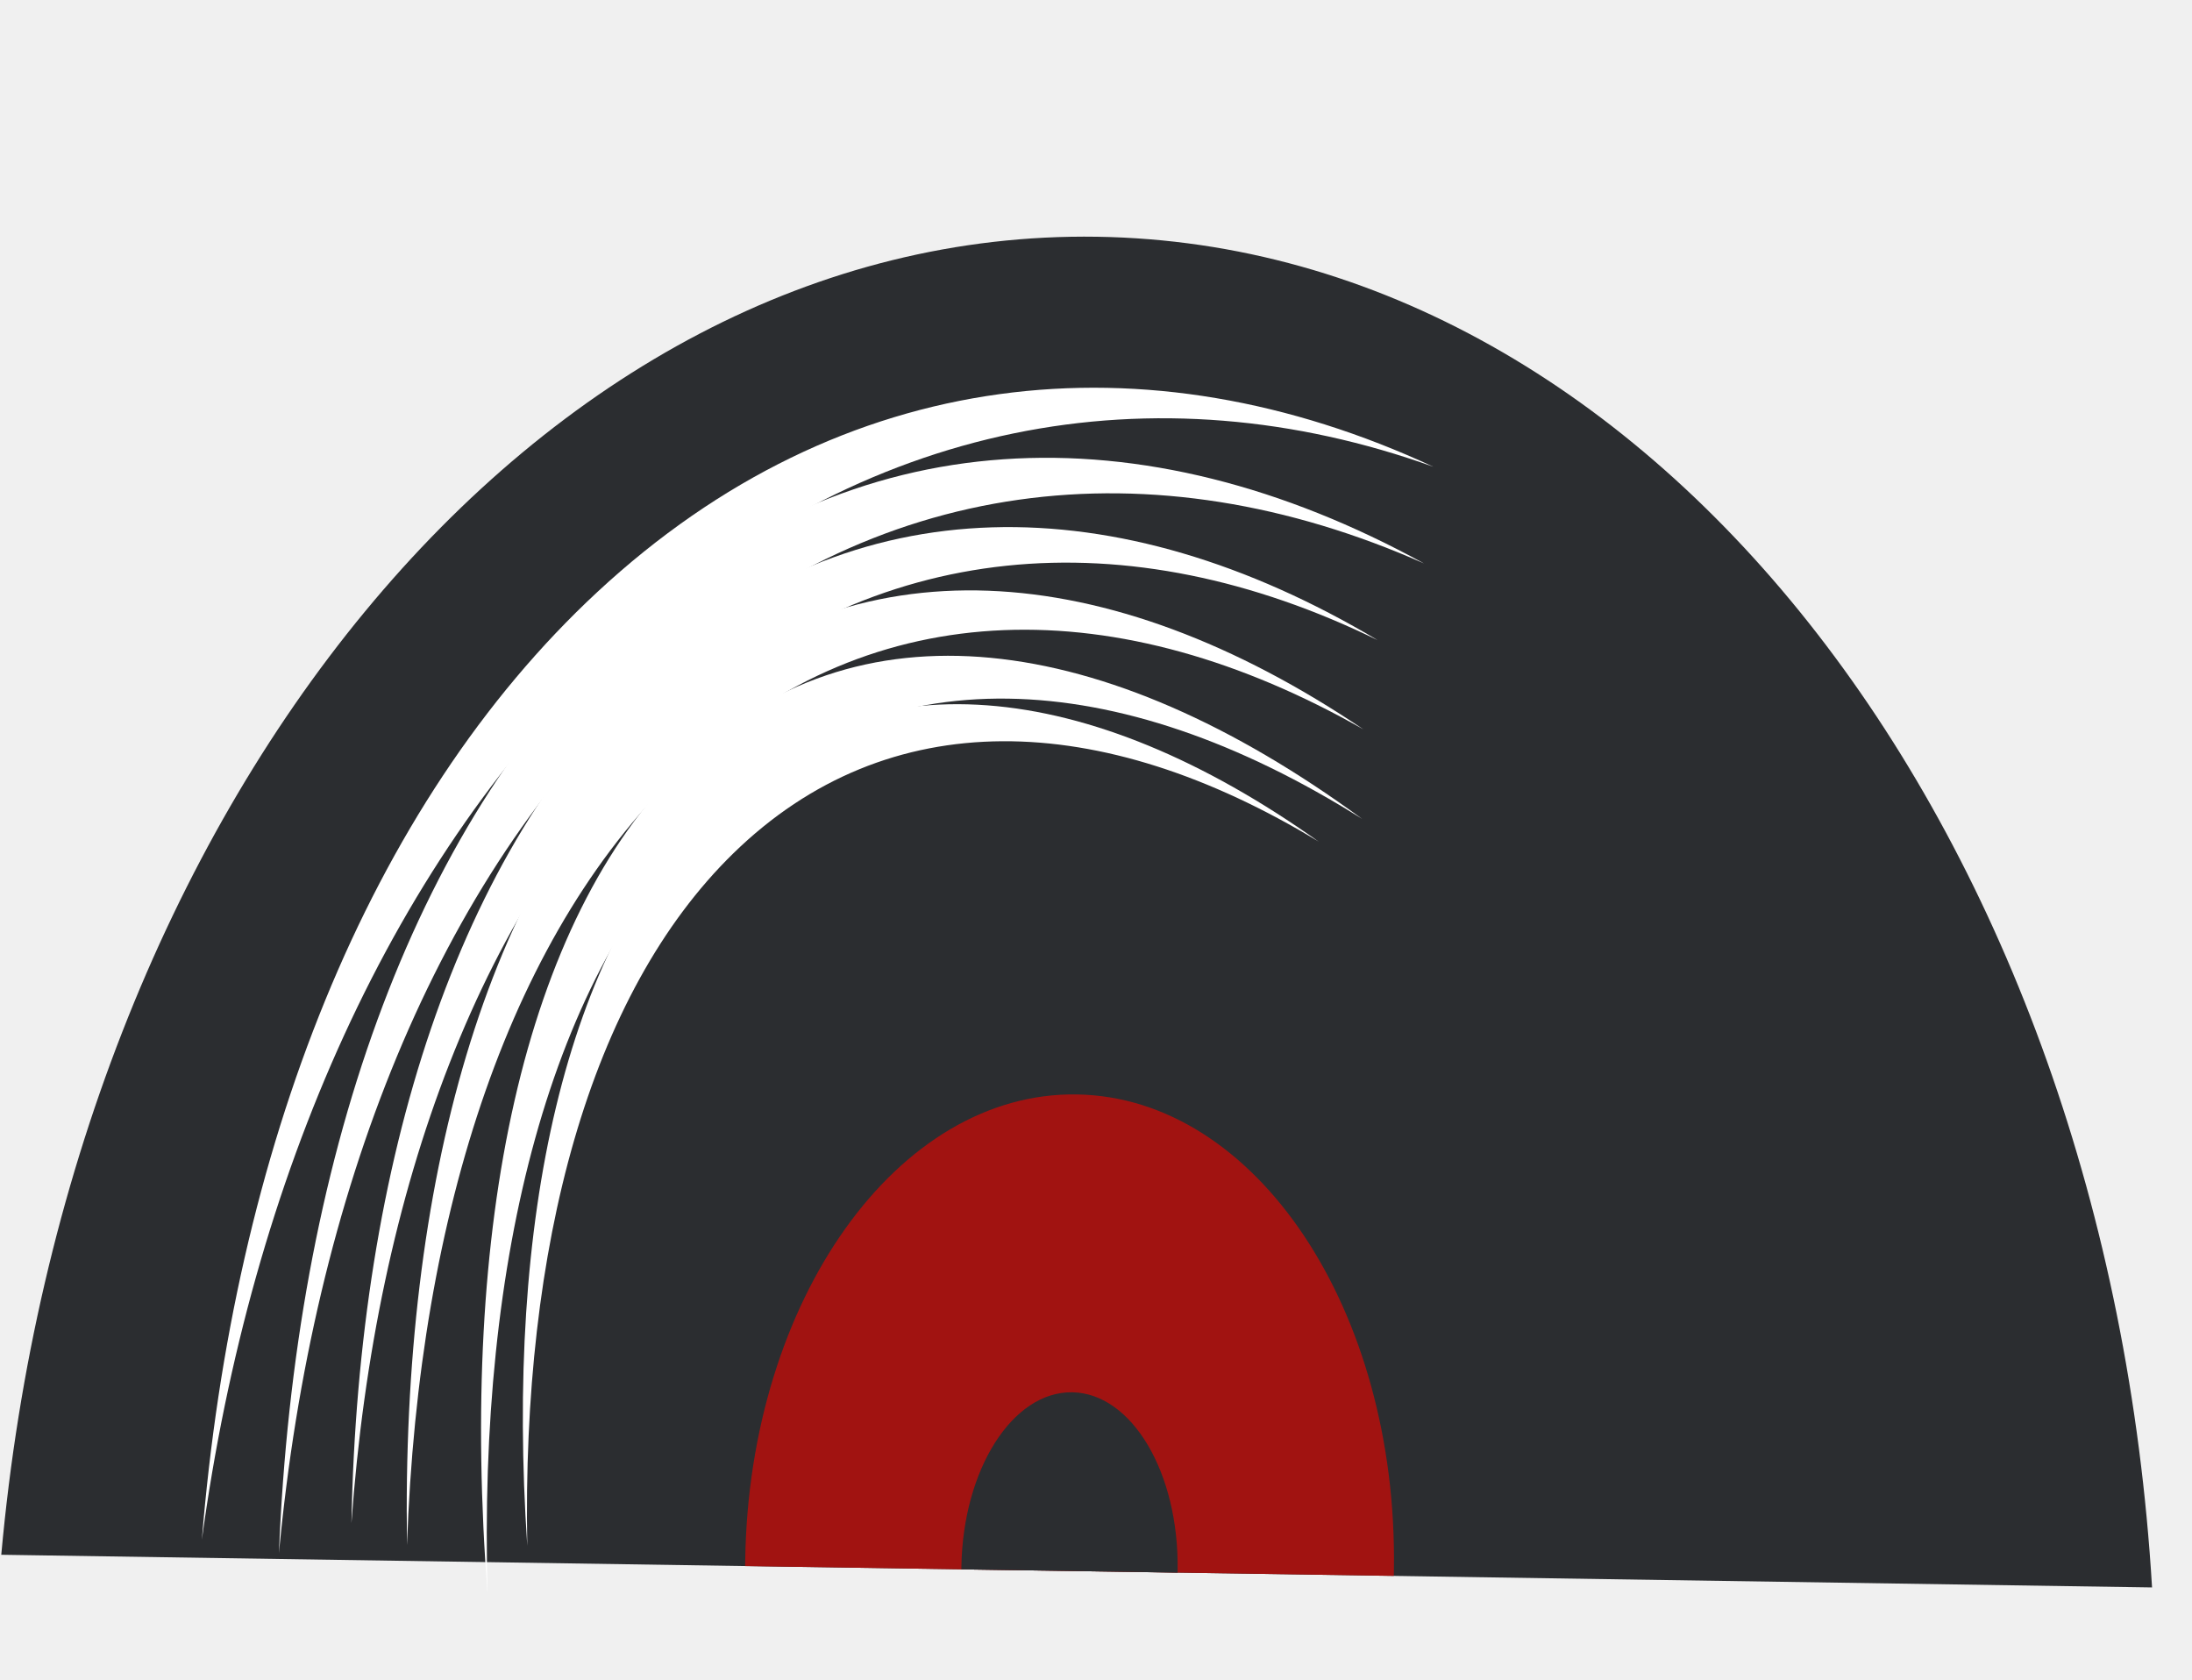
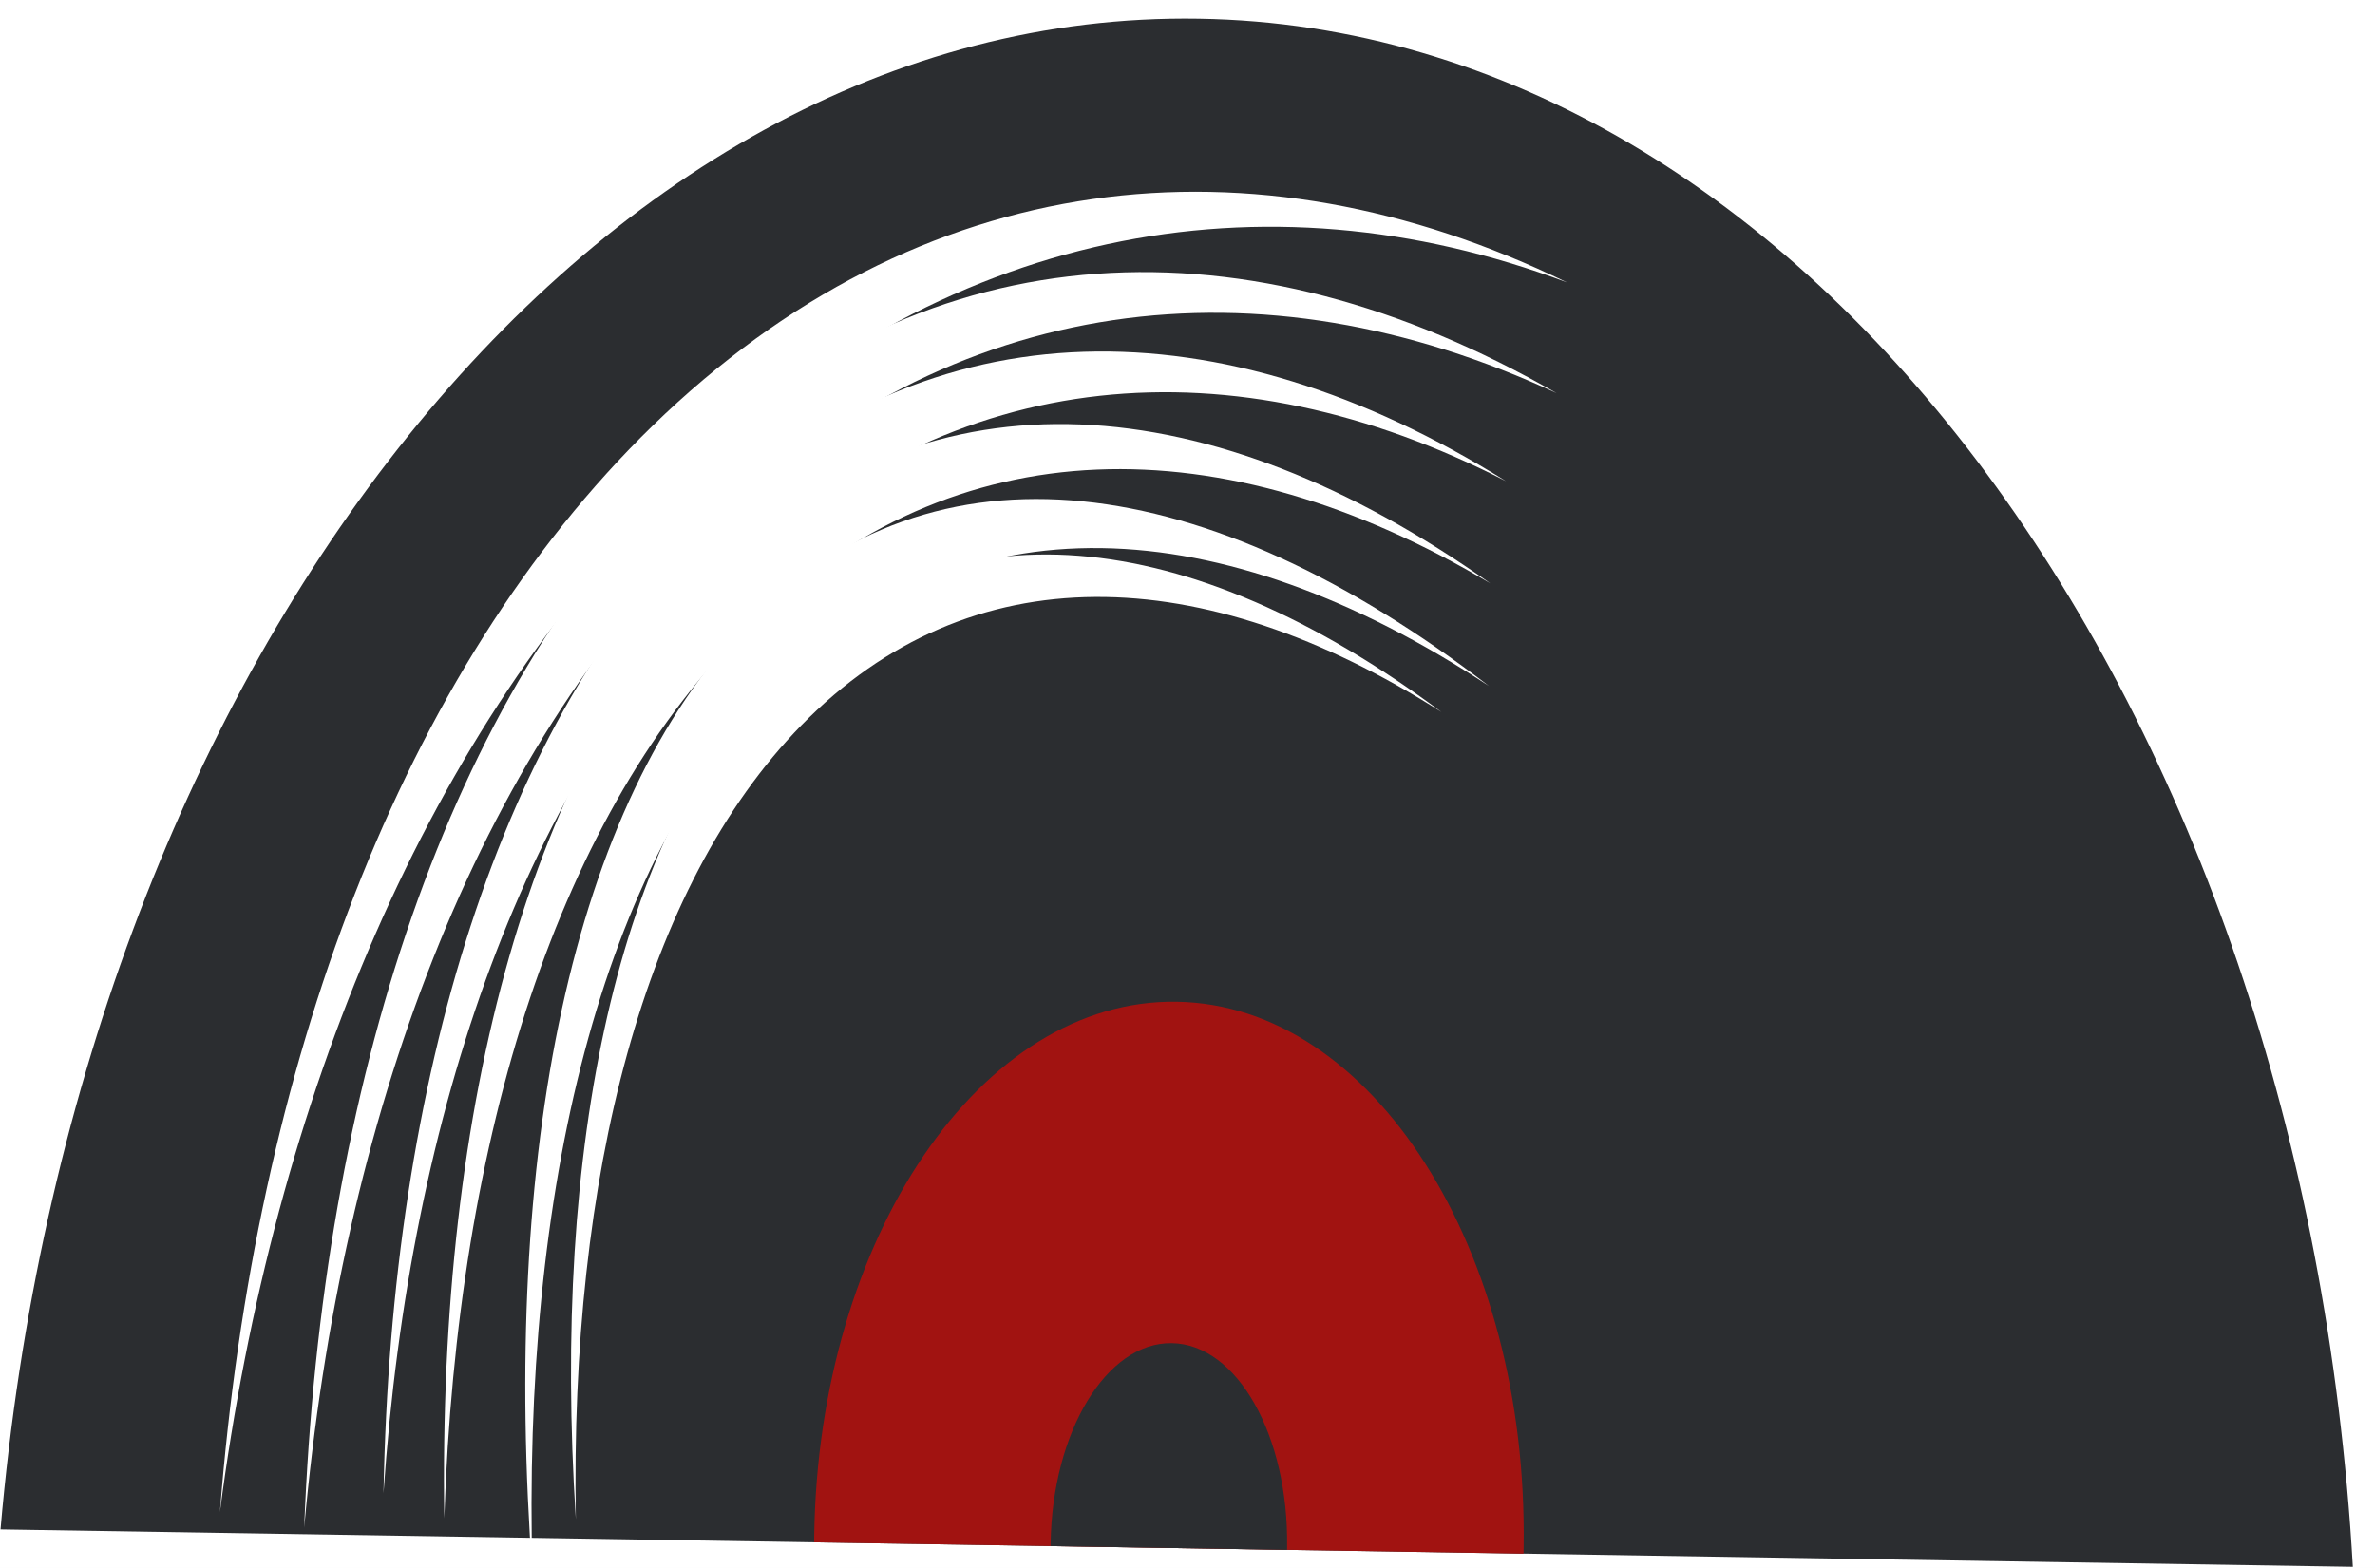
- <svg xmlns="http://www.w3.org/2000/svg" width="107" height="82" viewBox="0 0 107 82" fill="none">
-   <g clip-path="url(#clip0)">
-     <path fill-rule="evenodd" clip-rule="evenodd" d="M0.062 75.892L105.05 77.487C102.86 40.85 80.839 11.971 53.545 11.556C26.251 11.142 3.364 39.339 0.062 75.892Z" fill="#2B2D30" />
-     <path fill-rule="evenodd" clip-rule="evenodd" d="M69.971 22.785C55.948 16.271 41.105 17.808 29.164 28.892C17.939 39.311 11.389 56.209 9.854 75.154C12.257 57.517 19.181 41.69 30.237 31.428C42.092 20.424 56.429 17.923 69.971 22.785Z" fill="white" />
-     <path fill-rule="evenodd" clip-rule="evenodd" d="M69.511 27.503C55.77 19.949 41.54 20.427 30.463 30.709C20.05 40.375 14.381 56.887 13.615 75.817C15.266 58.264 21.336 42.855 31.592 33.335C42.589 23.128 56.295 21.644 69.511 27.503Z" fill="white" />
-     <path fill-rule="evenodd" clip-rule="evenodd" d="M67.253 31.25C54.563 23.683 41.581 23.606 31.667 32.809C22.347 41.46 17.489 56.686 17.155 74.353C18.324 58.006 23.568 43.826 32.748 35.305C42.59 26.169 55.075 25.287 67.253 31.25Z" fill="white" />
-     <path fill-rule="evenodd" clip-rule="evenodd" d="M66.554 35.602C54.085 27.183 41.597 26.243 32.382 34.797C23.719 42.838 19.576 57.758 19.869 75.423C20.425 59.135 24.976 45.288 33.508 37.368C42.657 28.876 54.633 28.823 66.554 35.602Z" fill="white" />
-     <path fill-rule="evenodd" clip-rule="evenodd" d="M66.493 39.974C53.904 30.751 41.763 29.117 33.379 37.298C25.498 44.988 22.419 59.905 23.803 77.85C23.326 61.349 26.867 47.542 34.629 39.968C42.952 31.847 54.537 32.445 66.493 39.974Z" fill="white" />
-     <path fill-rule="evenodd" clip-rule="evenodd" d="M64.371 41.082C53.171 33.123 42.3 31.892 34.706 39.302C27.567 46.267 24.666 59.561 25.738 75.46C25.466 60.826 28.77 48.51 35.801 41.649C43.341 34.293 53.722 34.615 64.371 41.082Z" fill="white" />
-     <path fill-rule="evenodd" clip-rule="evenodd" d="M68.036 76.924C68.039 76.823 68.041 76.721 68.042 76.618C68.235 63.94 61.302 53.555 52.558 53.422C43.814 53.289 36.569 63.459 36.377 76.137C36.375 76.24 36.374 76.342 36.373 76.444L68.036 76.924Z" fill="#A11311" />
-     <path fill-rule="evenodd" clip-rule="evenodd" d="M57.482 76.764C57.483 76.726 57.484 76.688 57.484 76.649C57.556 71.895 55.252 68.005 52.337 67.961C49.422 67.916 47.001 71.735 46.929 76.489C46.928 76.527 46.928 76.566 46.928 76.604L57.482 76.764Z" fill="#2B2D30" />
-   </g>
-   <defs>
-     <clipPath id="clip0">
-       <rect width="105" height="80" fill="white" transform="translate(104.988 81.5851) rotate(-179.13)" />
-     </clipPath>
-   </defs>
+ <svg xmlns="http://www.w3.org/2000/svg" width="106" height="70" viewBox="0 0 106 70" fill="none">
+   <rect width="106" height="70" fill="white" />
+   <path fill-rule="evenodd" clip-rule="evenodd" d="M0.024 68.278L105.012 69.949C102.823 31.544 80.801 1.27 53.507 0.836C26.213 0.401 3.326 29.96 0.024 68.278Z" fill="#2B2D30" />
+   <path fill-rule="evenodd" clip-rule="evenodd" d="M69.933 12.606C55.91 5.778 41.067 7.389 29.126 19.008C17.901 29.93 11.351 47.644 9.816 67.504C12.219 49.015 19.143 32.424 30.199 21.666C42.054 10.132 56.391 7.51 69.933 12.606Z" fill="white" />
+   <path fill-rule="evenodd" clip-rule="evenodd" d="M69.473 17.552C55.732 9.634 41.502 10.136 30.425 20.914C20.013 31.046 14.343 48.355 13.577 68.2C15.228 49.799 21.298 33.646 31.554 23.666C42.55 12.966 56.257 11.411 69.473 17.552Z" fill="white" />
+   <path fill-rule="evenodd" clip-rule="evenodd" d="M67.215 21.481C54.525 13.548 41.543 13.467 31.629 23.114C22.309 32.183 17.451 48.144 17.117 66.664C18.286 49.528 23.53 34.663 32.71 25.731C42.552 16.154 55.036 15.229 67.215 21.481Z" fill="white" />
+   <path fill-rule="evenodd" clip-rule="evenodd" d="M66.516 26.043C54.047 17.217 41.559 16.232 32.344 25.199C23.681 33.628 19.538 49.269 19.831 67.786C20.387 50.712 24.938 36.196 33.47 27.894C42.619 18.992 54.595 18.936 66.516 26.043Z" fill="white" />
+   <path fill-rule="evenodd" clip-rule="evenodd" d="M66.455 30.626C53.866 20.957 41.725 19.245 33.341 27.82C25.46 35.881 22.381 51.519 23.765 70.33C23.288 53.032 26.829 38.559 34.591 30.619C42.914 22.106 54.499 22.733 66.455 30.626Z" fill="white" />
+   <path fill-rule="evenodd" clip-rule="evenodd" d="M64.333 31.787C53.133 23.444 42.262 22.154 34.668 29.921C27.529 37.223 24.628 51.158 25.7 67.825C25.428 52.484 28.732 39.574 35.764 32.382C43.303 24.67 53.684 25.008 64.333 31.787Z" fill="white" />
+   <path fill-rule="evenodd" clip-rule="evenodd" d="M67.998 69.36C68.001 69.253 68.003 69.146 68.004 69.039C68.197 55.749 61.264 44.862 52.52 44.723C43.776 44.584 36.531 55.245 36.339 68.535C36.337 68.642 36.336 68.749 36.336 68.856L67.998 69.36Z" fill="#A11311" />
+   <path fill-rule="evenodd" clip-rule="evenodd" d="M57.444 69.192C57.445 69.152 57.446 69.112 57.446 69.072C57.518 64.088 55.214 60.01 52.299 59.964C49.385 59.918 46.963 63.92 46.891 68.904C46.89 68.944 46.89 68.984 46.89 69.024L57.444 69.192Z" fill="#2B2D30" />
</svg>
